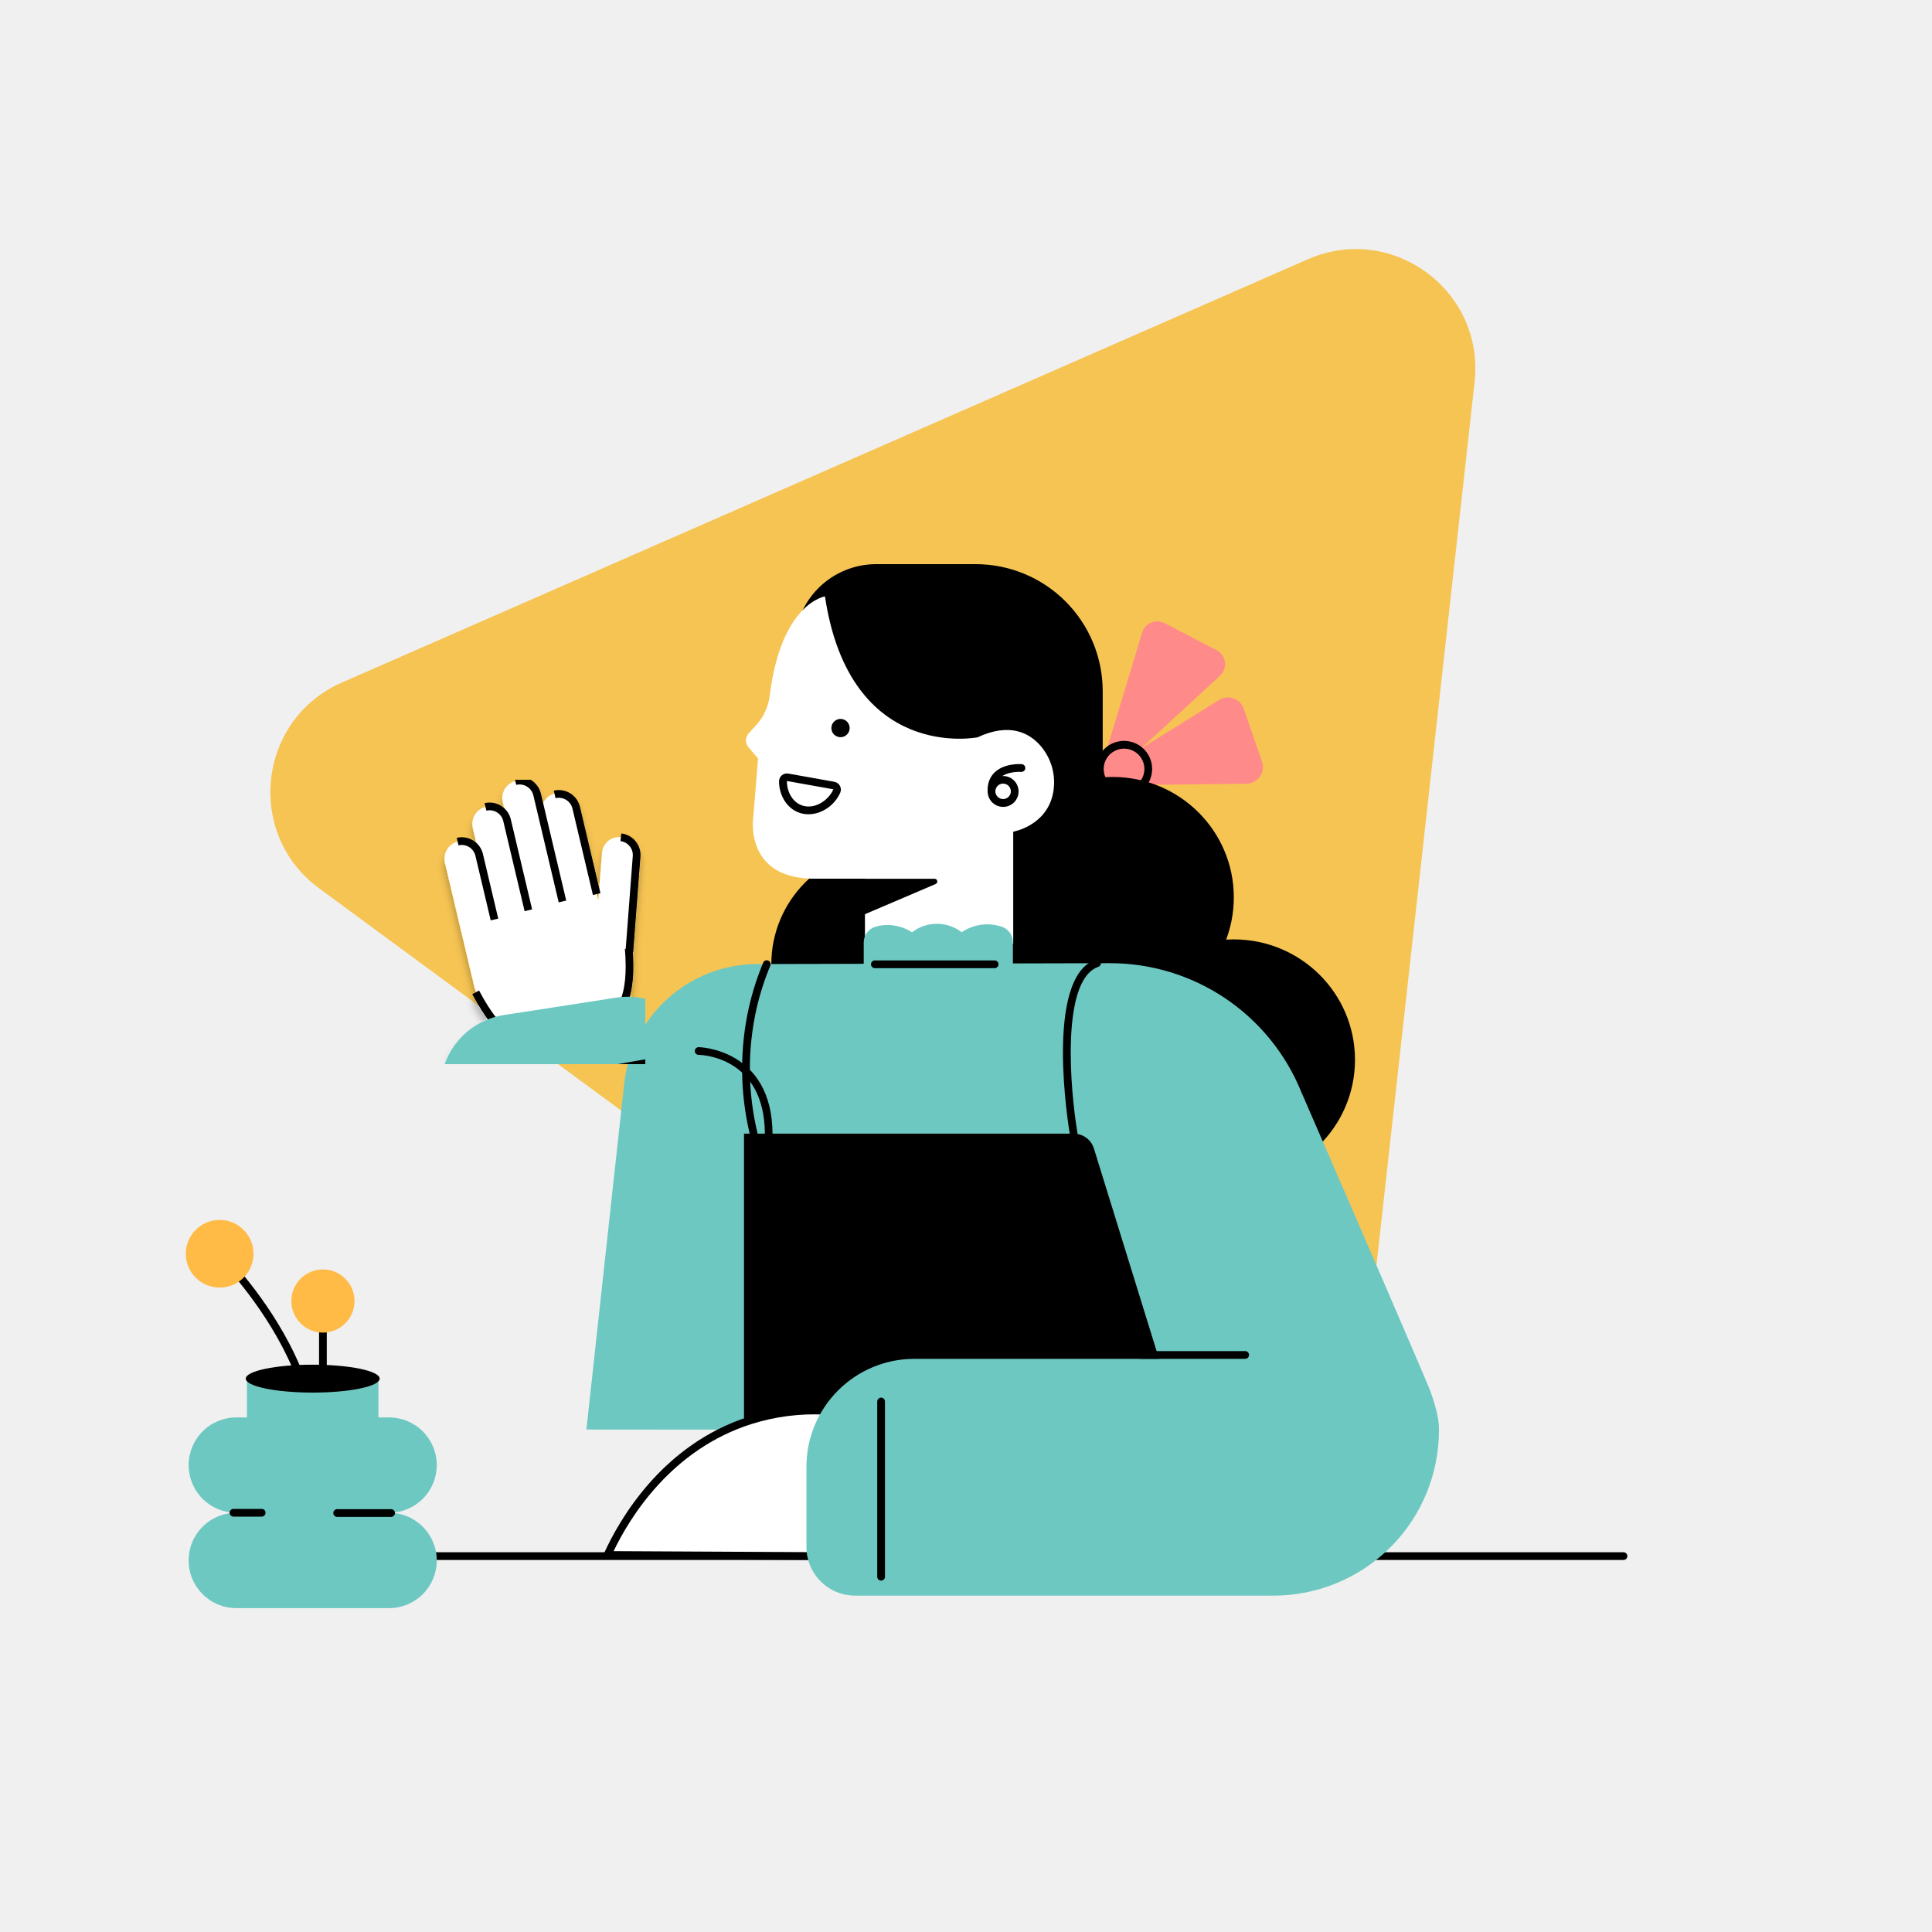
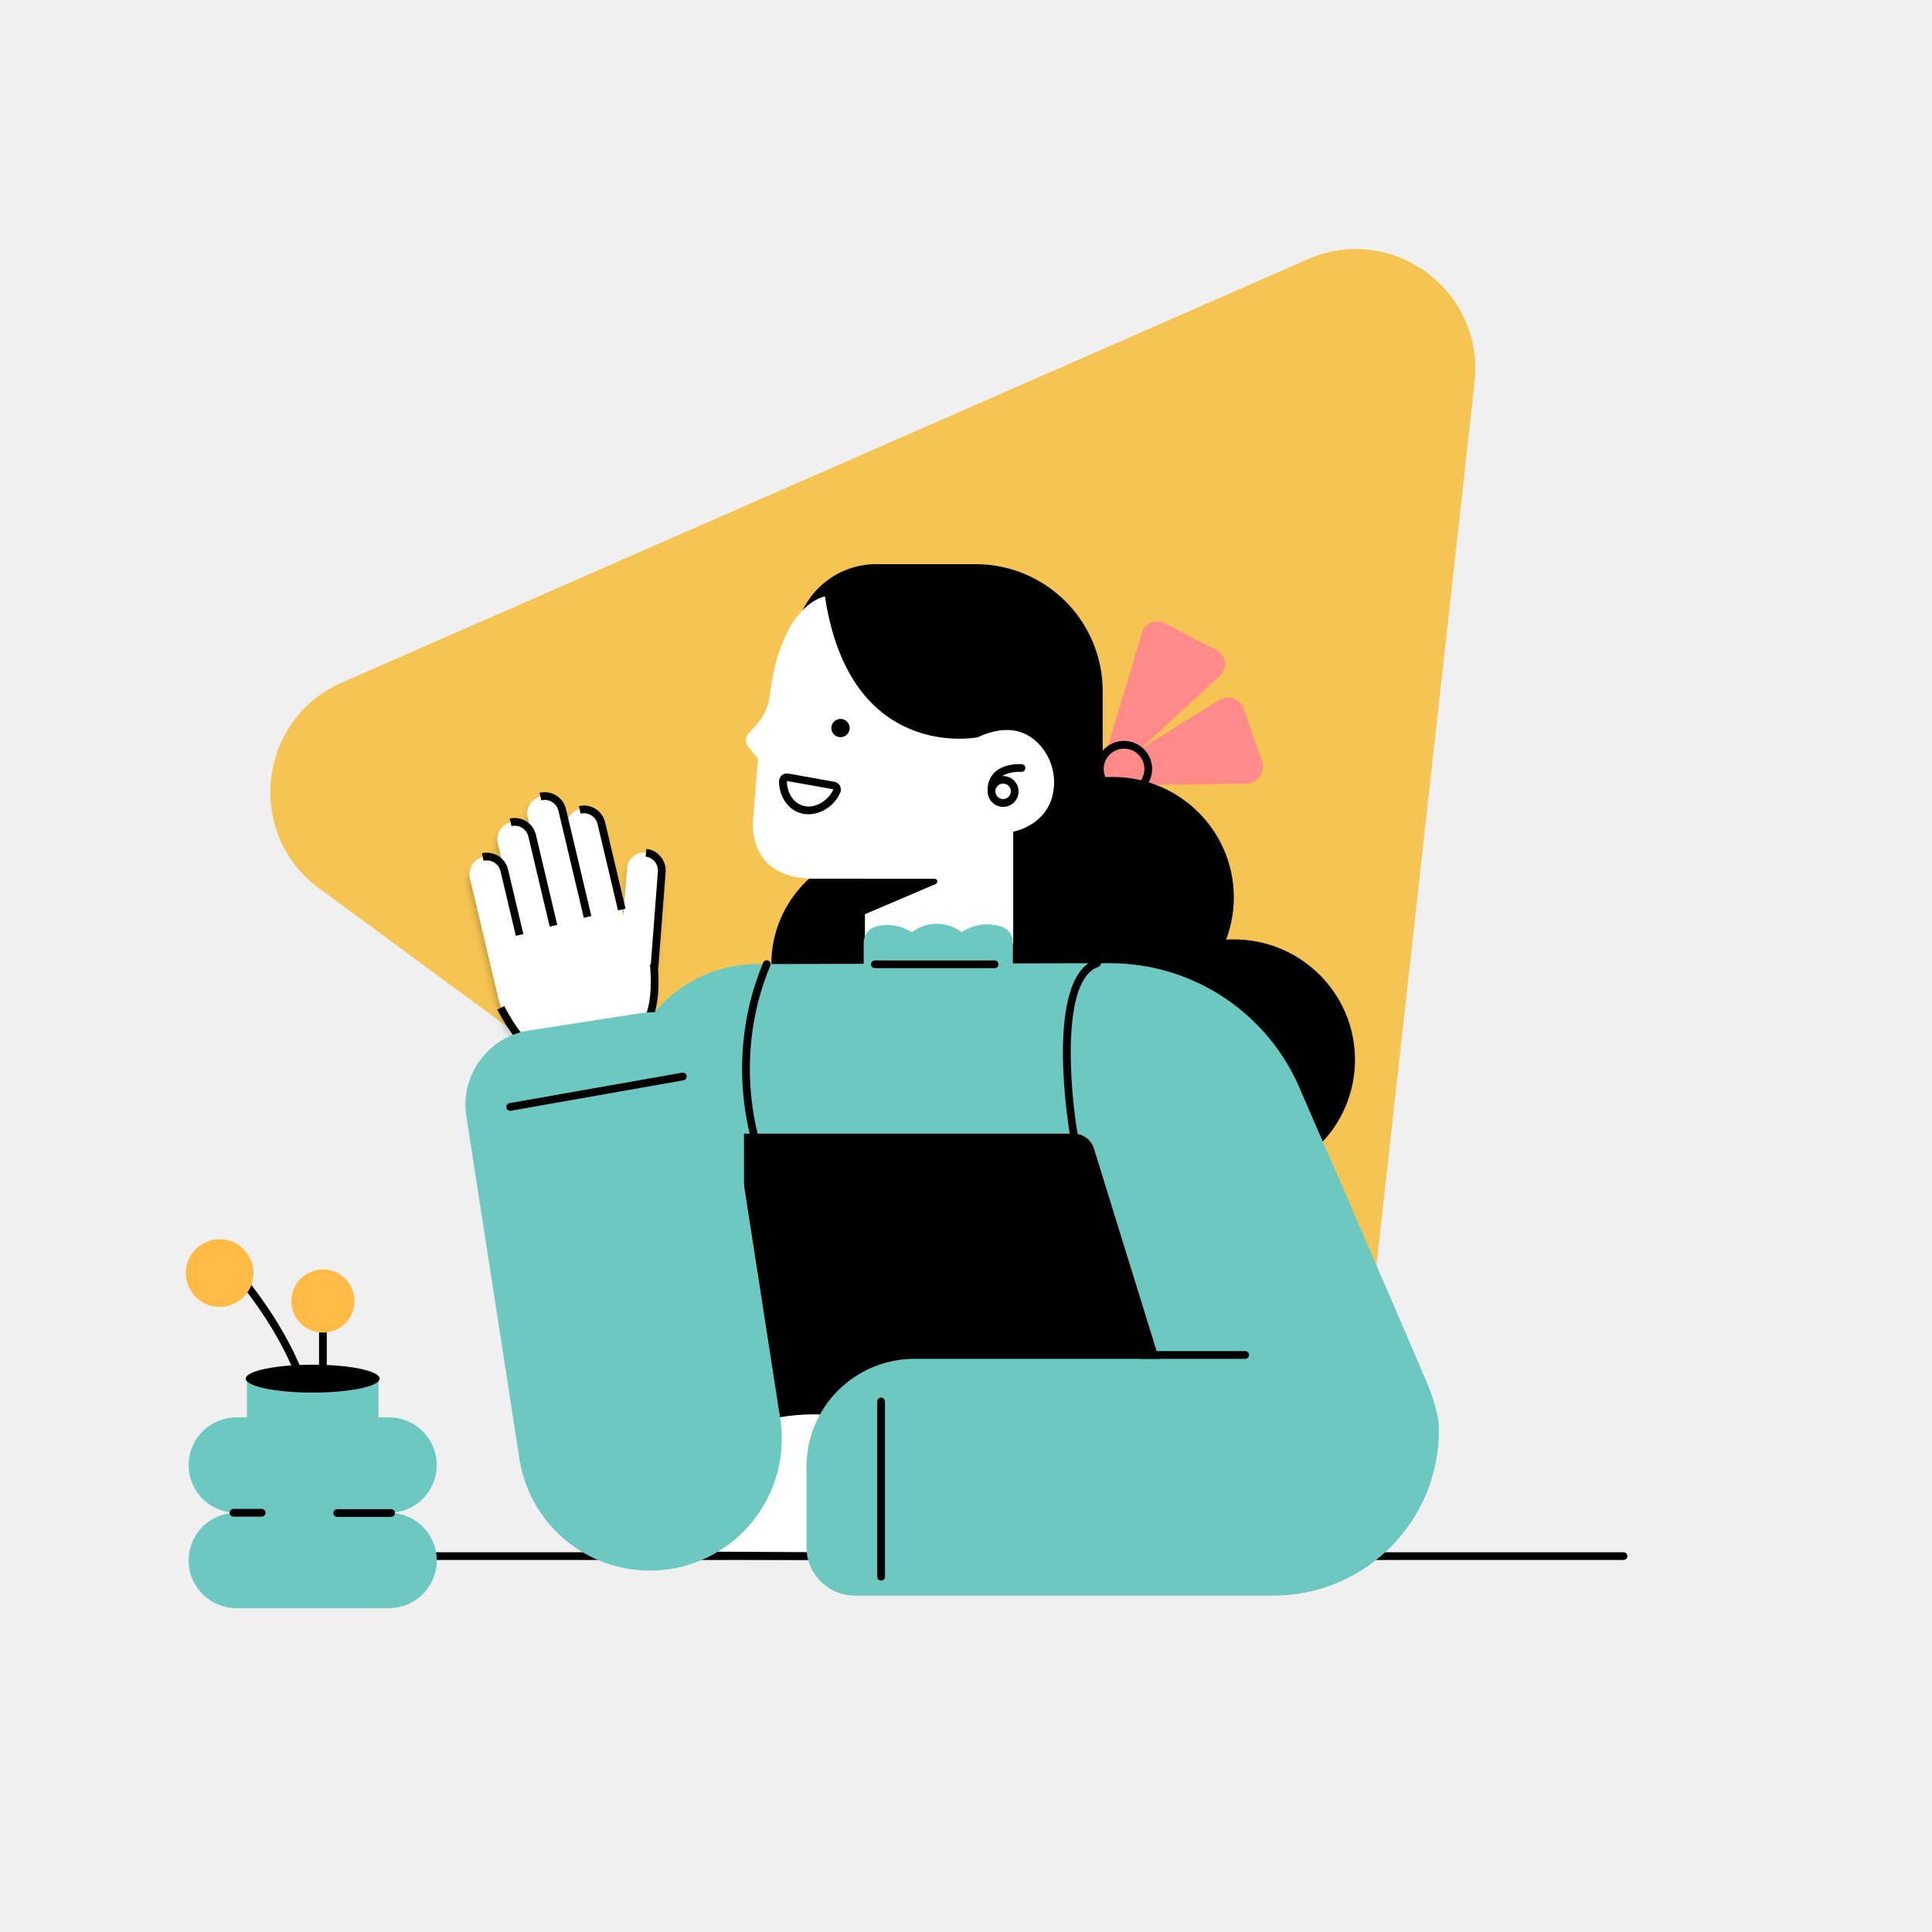
<svg xmlns="http://www.w3.org/2000/svg" width="1000" height="1000" viewBox="0 0 1000 1000" fill="none">
-   <path d="M676.91 134.21L177 353.27C133.37 372.39 126.79 431.58 165.17 459.8L604.81 783.25C643.18 811.48 697.73 787.58 702.98 740.25L763.25 197.75C768.51 150.38 720.54 115.09 676.91 134.21Z" fill="#F6C453" />
-   <path d="M840.32 807.44H109.69C109.16 807.44 108.651 807.229 108.276 806.854C107.901 806.479 107.69 805.97 107.69 805.44C107.69 804.91 107.901 804.401 108.276 804.026C108.651 803.651 109.16 803.44 109.69 803.44H840.32C840.85 803.44 841.359 803.651 841.734 804.026C842.109 804.401 842.32 804.91 842.32 805.44C842.32 805.97 842.109 806.479 841.734 806.854C841.359 807.229 840.85 807.44 840.32 807.44Z" fill="black" />
-   <path d="M566.23 409.83L591.17 327.41C591.518 326.259 592.115 325.2 592.919 324.307C593.723 323.413 594.715 322.709 595.823 322.243C596.93 321.776 598.128 321.561 599.328 321.61C600.529 321.66 601.704 321.974 602.77 322.53L629.69 336.53C630.854 337.136 631.855 338.013 632.608 339.087C633.361 340.162 633.845 341.402 634.017 342.702C634.19 344.003 634.047 345.326 633.6 346.56C633.153 347.794 632.416 348.902 631.45 349.79L566.23 409.83Z" fill="#FF8A8A" />
-   <path d="M559.84 406.6L631 362.3C632.105 361.613 633.35 361.183 634.644 361.043C635.937 360.902 637.245 361.055 638.472 361.489C639.698 361.923 640.812 362.628 641.729 363.551C642.646 364.473 643.344 365.591 643.77 366.82L653.21 394.15C653.658 395.448 653.792 396.833 653.6 398.193C653.408 399.552 652.896 400.846 652.106 401.969C651.316 403.092 650.271 404.011 649.057 404.651C647.842 405.291 646.493 405.633 645.12 405.65L559.84 406.6Z" fill="#FF8A8A" />
-   <path d="M459.22 559.11C492.352 559.11 519.21 532.252 519.21 499.12C519.21 465.988 492.352 439.13 459.22 439.13C426.088 439.13 399.23 465.988 399.23 499.12C399.23 532.252 426.088 559.11 459.22 559.11Z" fill="black" />
-   <path d="M638.62 610.87C673.259 610.87 701.34 582.968 701.34 548.55C701.34 514.132 673.259 486.23 638.62 486.23C603.981 486.23 575.9 514.132 575.9 548.55C575.9 582.968 603.981 610.87 638.62 610.87Z" fill="black" />
-   <path d="M575.9 526.79C610.539 526.79 638.62 498.888 638.62 464.47C638.62 430.052 610.539 402.15 575.9 402.15C541.261 402.15 513.18 430.052 513.18 464.47C513.18 498.888 541.261 526.79 575.9 526.79Z" fill="black" />
-   <path d="M520.8 454.46H482.68C473.296 454.46 464.004 452.612 455.335 449.02C446.666 445.429 438.789 440.165 432.154 433.529C425.519 426.893 420.256 419.016 416.666 410.346C413.076 401.676 411.229 392.384 411.23 383V334.24C411.243 323.031 415.706 312.286 423.638 304.365C431.569 296.445 442.321 291.997 453.53 292H505C522.441 292 539.167 298.928 551.499 311.261C563.832 323.593 570.76 340.319 570.76 357.76V404.59C570.755 411.145 569.458 417.635 566.945 423.689C564.431 429.743 560.749 435.243 556.11 439.874C551.47 444.505 545.964 448.176 539.906 450.679C533.847 453.182 527.355 454.467 520.8 454.46Z" fill="black" />
-   <path d="M427 308.7C427 308.7 404.38 312.04 398.44 359.88C397.738 365.724 395.215 371.199 391.23 375.53L387.59 379.47C386.672 380.462 386.15 381.756 386.122 383.106C386.095 384.457 386.564 385.772 387.44 386.8L392.37 392.6L389.88 423.2C389.88 423.2 384.88 455.81 423.27 454.8H447.69V488.63H524.44V430.48C524.44 430.48 541.93 427.48 545.11 410.26C545.913 405.956 545.731 401.525 544.578 397.301C543.424 393.077 541.329 389.169 538.45 385.87C532.72 379.38 522.62 373.87 505.99 381.63C506 381.63 439.94 394.89 427 308.7Z" fill="white" />
-   <path d="M519.21 417.65C517.628 417.65 516.081 417.181 514.765 416.302C513.45 415.423 512.424 414.173 511.819 412.711C511.213 411.25 511.055 409.641 511.364 408.089C511.672 406.537 512.434 405.112 513.553 403.993C514.672 402.874 516.097 402.112 517.649 401.804C519.201 401.495 520.81 401.654 522.271 402.259C523.733 402.865 524.983 403.89 525.862 405.205C526.741 406.521 527.21 408.068 527.21 409.65C527.21 411.772 526.367 413.807 524.867 415.307C523.367 416.807 521.332 417.65 519.21 417.65ZM519.21 405.59C518.419 405.59 517.645 405.825 516.988 406.264C516.33 406.704 515.817 407.328 515.514 408.059C515.212 408.79 515.132 409.594 515.287 410.37C515.441 411.146 515.822 411.859 516.382 412.418C516.941 412.978 517.654 413.359 518.43 413.513C519.206 413.668 520.01 413.588 520.741 413.286C521.472 412.983 522.096 412.47 522.536 411.812C522.975 411.155 523.21 410.381 523.21 409.59C523.21 408.529 522.789 407.512 522.038 406.762C521.288 406.011 520.271 405.59 519.21 405.59Z" fill="black" />
-   <path d="M513.18 411.62C512.66 411.62 512.16 411.418 511.787 411.056C511.413 410.693 511.196 410.2 511.18 409.68C511.04 405.55 512.27 402.21 514.85 399.75C519.97 394.87 528.52 395.49 528.85 395.52C529.38 395.561 529.873 395.811 530.219 396.215C530.565 396.62 530.736 397.145 530.695 397.675C530.654 398.205 530.404 398.698 530 399.044C529.595 399.39 529.07 399.561 528.54 399.52C528.47 399.52 521.38 399.02 517.54 402.68C515.81 404.34 515.02 406.59 515.12 409.57C515.129 409.834 515.086 410.096 514.994 410.343C514.901 410.59 514.761 410.816 514.58 411.009C514.4 411.201 514.184 411.356 513.943 411.464C513.703 411.573 513.443 411.632 513.18 411.64V411.62Z" fill="black" />
-   <path d="M435.05 381.57C437.662 381.57 439.78 379.452 439.78 376.84C439.78 374.228 437.662 372.11 435.05 372.11C432.438 372.11 430.32 374.228 430.32 376.84C430.32 379.452 432.438 381.57 435.05 381.57Z" fill="black" />
-   <path d="M418.44 421.46C416.514 421.467 414.606 421.087 412.83 420.34C407.08 417.91 403.22 411.5 403.23 404.4C403.232 403.805 403.365 403.217 403.619 402.678C403.872 402.139 404.241 401.663 404.698 401.282C405.155 400.9 405.691 400.624 406.266 400.472C406.842 400.319 407.444 400.295 408.03 400.4L431.88 404.66C432.49 404.773 433.066 405.022 433.565 405.39C434.065 405.757 434.474 406.233 434.763 406.782C435.052 407.331 435.212 407.938 435.233 408.558C435.253 409.177 435.132 409.794 434.88 410.36C431.82 417.16 425.05 421.46 418.44 421.46ZM407.31 404.29C407.298 404.319 407.298 404.351 407.31 404.38C407.31 409.9 410.18 414.82 414.47 416.64C421.05 419.42 428.63 414.64 431.32 408.64L431.26 408.52L407.4 404.26L407.31 404.29Z" fill="black" />
-   <path d="M447.06 454.84H483.73C484.055 454.843 484.369 454.956 484.62 455.163C484.871 455.369 485.044 455.655 485.11 455.974C485.175 456.292 485.13 456.623 484.98 456.912C484.831 457.2 484.588 457.429 484.29 457.56L447.06 473.46V454.84Z" fill="black" />
-   <path d="M447.06 487.85C447.052 486.026 447.631 484.248 448.712 482.779C449.792 481.309 451.317 480.226 453.06 479.69C454.394 479.286 455.764 479.012 457.15 478.87C462.388 478.385 467.635 479.685 472.04 482.56C475.718 479.71 480.237 478.158 484.89 478.148C489.543 478.137 494.069 479.667 497.76 482.5C501.485 479.999 505.836 478.593 510.32 478.44C513.133 478.362 515.937 478.789 518.6 479.7C520.259 480.28 521.696 481.361 522.712 482.795C523.728 484.228 524.273 485.943 524.27 487.7V505.2H447.06V487.85Z" fill="#6DC8C2" />
-   <path d="M744.77 740.3L303.52 739.93L323.08 560.86C324.935 543.89 332.979 528.198 345.675 516.786C358.372 505.374 374.829 499.042 391.9 499L574.31 498.54C595.592 498.489 616.404 504.796 634.077 516.653C651.75 528.511 665.478 545.378 673.5 565.09C710.5 650.17 737.27 712.29 740.19 719.66C741.58 723.274 742.693 726.988 743.52 730.77C744.169 733.912 744.587 737.097 744.77 740.3Z" fill="#6DC8C2" />
-   <path d="M611.27 740.07H385.09V586.78H555.78C558.112 586.78 560.382 587.527 562.259 588.911C564.136 590.294 565.52 592.243 566.21 594.47L611.27 740.07Z" fill="black" />
-   <path d="M555.75 588.78C555.274 588.787 554.81 588.624 554.444 588.319C554.077 588.015 553.831 587.59 553.75 587.12C553.19 583.81 540.32 506.01 567.17 496.66C567.671 496.485 568.222 496.516 568.7 496.747C569.178 496.978 569.545 497.389 569.72 497.89C569.895 498.391 569.864 498.942 569.633 499.42C569.402 499.898 568.991 500.265 568.49 500.44C548.82 507.28 554.03 564.85 557.7 586.44C557.744 586.699 557.737 586.965 557.679 587.222C557.62 587.478 557.512 587.721 557.359 587.935C557.207 588.15 557.014 588.332 556.791 588.472C556.568 588.612 556.32 588.706 556.06 588.75C555.958 588.768 555.854 588.778 555.75 588.78Z" fill="black" />
-   <path d="M390.09 588.78C389.639 588.781 389.201 588.629 388.847 588.35C388.493 588.07 388.244 587.679 388.14 587.24C382.918 565.471 382.777 542.792 387.73 520.96C389.526 513.187 391.974 505.58 395.05 498.22C395.264 497.745 395.655 497.372 396.139 497.181C396.623 496.99 397.163 496.995 397.644 497.195C398.125 497.396 398.508 497.776 398.713 498.255C398.917 498.734 398.927 499.274 398.74 499.76C395.754 506.914 393.375 514.307 391.63 521.86C386.813 543.096 386.953 565.157 392.04 586.33C392.099 586.586 392.107 586.851 392.064 587.111C392.021 587.37 391.927 587.618 391.788 587.841C391.648 588.064 391.466 588.257 391.252 588.41C391.038 588.562 390.796 588.671 390.54 588.73C390.393 588.766 390.242 588.783 390.09 588.78Z" fill="black" />
-   <path d="M428.7 730.3C415.158 729.408 401.567 731.021 388.61 735.06C340.4 750.25 319.01 794.77 314.47 804.85L428.7 805.44V730.3Z" fill="white" />
-   <path d="M430.7 807.45L311.38 806.83L312.64 804.03C320.1 787.51 342.36 747.54 388.01 733.15C401.199 729.037 415.034 727.393 428.82 728.3L430.7 728.42V807.45ZM317.6 802.87L426.7 803.43V732.19C414.018 731.573 401.326 733.201 389.21 737C347.5 750.11 325.93 785.5 317.6 802.87Z" fill="black" />
-   <path d="M659.18 825.89H442.58C439.275 825.891 436.002 825.242 432.949 823.978C429.895 822.714 427.12 820.861 424.783 818.524C422.445 816.188 420.591 813.414 419.326 810.361C418.061 807.307 417.41 804.035 417.41 800.73V759.2C417.413 744.383 423.3 730.174 433.777 719.697C444.254 709.22 458.463 703.333 473.28 703.33H707.8C717.613 703.33 727.024 707.228 733.963 714.167C740.902 721.106 744.8 730.517 744.8 740.33C744.796 751.57 742.578 762.699 738.273 773.082C733.968 783.464 727.661 792.898 719.71 800.843C711.76 808.788 702.322 815.089 691.936 819.386C681.55 823.684 670.42 825.894 659.18 825.89Z" fill="#6DC8C2" />
-   <path d="M644.5 703.32H590.2C589.67 703.32 589.161 703.109 588.786 702.734C588.411 702.359 588.2 701.851 588.2 701.32C588.2 700.79 588.411 700.281 588.786 699.906C589.161 699.531 589.67 699.32 590.2 699.32H644.5C645.03 699.32 645.539 699.531 645.914 699.906C646.289 700.281 646.5 700.79 646.5 701.32C646.5 701.851 646.289 702.359 645.914 702.734C645.539 703.109 645.03 703.32 644.5 703.32Z" fill="black" />
-   <path d="M581.8 412.57C578.926 412.57 576.116 411.718 573.725 410.122C571.335 408.525 569.471 406.256 568.37 403.601C567.268 400.946 566.979 398.024 567.537 395.204C568.096 392.385 569.478 389.794 571.508 387.759C573.539 385.725 576.127 384.337 578.945 383.773C581.764 383.209 584.686 383.492 587.343 384.588C590.001 385.684 592.274 387.543 593.875 389.93C595.476 392.317 596.334 395.126 596.34 398C596.343 399.912 595.969 401.805 595.239 403.572C594.51 405.339 593.439 406.945 592.089 408.298C590.739 409.651 589.135 410.725 587.37 411.458C585.604 412.191 583.712 412.569 581.8 412.57ZM581.8 387.49C579.714 387.49 577.675 388.109 575.941 389.268C574.207 390.428 572.856 392.076 572.059 394.003C571.263 395.931 571.056 398.052 571.465 400.097C571.874 402.143 572.881 404.021 574.358 405.494C575.835 406.966 577.716 407.968 579.762 408.371C581.809 408.774 583.929 408.561 585.854 407.759C587.78 406.957 589.424 405.601 590.578 403.864C591.733 402.127 592.346 400.086 592.34 398C592.329 395.211 591.215 392.539 589.239 390.569C587.264 388.6 584.589 387.493 581.8 387.49Z" fill="black" />
-   <path d="M397.9 588.78C397.37 588.78 396.861 588.569 396.486 588.194C396.111 587.819 395.9 587.31 395.9 586.78C395.64 546.87 363 546 361.63 546C361.1 546 360.591 545.789 360.216 545.414C359.841 545.039 359.63 544.53 359.63 544C359.63 543.47 359.841 542.961 360.216 542.586C360.591 542.211 361.1 542 361.63 542C362.01 542 399.57 542.87 399.86 586.79C399.86 587.32 399.649 587.829 399.274 588.204C398.899 588.579 398.39 588.79 397.86 588.79L397.9 588.78Z" fill="black" />
-   <path d="M514.82 501.12H452.82C452.29 501.12 451.781 500.909 451.406 500.534C451.031 500.159 450.82 499.65 450.82 499.12C450.82 498.59 451.031 498.081 451.406 497.706C451.781 497.331 452.29 497.12 452.82 497.12H514.82C515.351 497.12 515.859 497.331 516.234 497.706C516.609 498.081 516.82 498.59 516.82 499.12C516.82 499.65 516.609 500.159 516.234 500.534C515.859 500.909 515.351 501.12 514.82 501.12Z" fill="black" />
-   <path d="M456.06 818.12C455.53 818.12 455.021 817.909 454.646 817.534C454.271 817.159 454.06 816.65 454.06 816.12V725.4C454.06 724.87 454.271 724.361 454.646 723.986C455.021 723.611 455.53 723.4 456.06 723.4C456.59 723.4 457.099 723.611 457.474 723.986C457.849 724.361 458.06 724.87 458.06 725.4V816.12C458.06 816.65 457.849 817.159 457.474 817.534C457.099 817.909 456.59 818.12 456.06 818.12Z" fill="black" />
-   <path d="M155.82 715.89C155.41 715.891 155.01 715.765 154.674 715.531C154.338 715.297 154.081 714.965 153.94 714.58C142.34 682.94 118.36 657.25 118.12 657C117.755 656.614 117.559 656.099 117.574 655.568C117.589 655.038 117.814 654.535 118.2 654.17C118.586 653.805 119.101 653.609 119.632 653.624C120.162 653.639 120.665 653.864 121.03 654.25C121.27 654.51 145.81 680.77 157.7 713.25C157.881 713.747 157.857 714.296 157.634 714.776C157.411 715.256 157.007 715.627 156.51 715.81C156.287 715.879 156.053 715.907 155.82 715.89Z" fill="black" />
-   <path d="M167.14 719.15C166.61 719.15 166.101 718.939 165.726 718.564C165.351 718.189 165.14 717.68 165.14 717.15V689.76C165.14 689.23 165.351 688.721 165.726 688.346C166.101 687.971 166.61 687.76 167.14 687.76C167.67 687.76 168.179 687.971 168.554 688.346C168.929 688.721 169.14 689.23 169.14 689.76V717.15C169.14 717.68 168.929 718.189 168.554 718.564C168.179 718.939 167.67 719.15 167.14 719.15Z" fill="black" />
-   <path d="M226.07 758.34C226.067 751.793 223.465 745.514 218.836 740.884C214.206 736.255 207.927 733.653 201.38 733.65H195.88V715H127.82V733.66H122.32C115.772 733.66 109.492 736.261 104.862 740.892C100.231 745.522 97.63 751.802 97.63 758.35C97.638 764.892 100.243 771.163 104.873 775.786C109.502 780.408 115.778 783.003 122.32 783C119.078 782.999 115.868 783.636 112.872 784.876C109.877 786.115 107.155 787.933 104.862 790.225C102.569 792.517 100.751 795.238 99.51 798.233C98.269 801.228 97.63 804.438 97.63 807.68C97.629 810.923 98.266 814.134 99.507 817.13C100.747 820.126 102.566 822.848 104.859 825.141C107.152 827.434 109.874 829.253 112.87 830.493C115.866 831.734 119.077 832.371 122.32 832.37H201.38C207.928 832.37 214.208 829.769 218.838 825.138C223.469 820.508 226.07 814.228 226.07 807.68C226.067 801.134 223.465 794.856 218.835 790.228C214.205 785.6 207.926 783 201.38 783C207.923 783 214.198 780.403 218.828 775.779C223.457 771.155 226.062 764.883 226.07 758.34Z" fill="#6DC8C2" />
-   <path d="M202.42 785.14H174.53C174 785.14 173.491 784.929 173.116 784.554C172.741 784.179 172.53 783.67 172.53 783.14C172.53 782.61 172.741 782.101 173.116 781.726C173.491 781.351 174 781.14 174.53 781.14H202.42C202.95 781.14 203.459 781.351 203.834 781.726C204.209 782.101 204.42 782.61 204.42 783.14C204.42 783.67 204.209 784.179 203.834 784.554C203.459 784.929 202.95 785.14 202.42 785.14Z" fill="black" />
-   <path d="M135.44 785H120.84C120.31 785 119.801 784.789 119.426 784.414C119.051 784.039 118.84 783.53 118.84 783C118.84 782.47 119.051 781.961 119.426 781.586C119.801 781.211 120.31 781 120.84 781H135.44C135.97 781 136.479 781.211 136.854 781.586C137.229 781.961 137.44 782.47 137.44 783C137.44 783.53 137.229 784.039 136.854 784.414C136.479 784.789 135.97 785 135.44 785Z" fill="black" />
-   <path d="M161.86 720.8C180.997 720.8 196.51 717.568 196.51 713.58C196.51 709.593 180.997 706.36 161.86 706.36C142.723 706.36 127.21 709.593 127.21 713.58C127.21 717.568 142.723 720.8 161.86 720.8Z" fill="black" />
-   <path d="M167.14 689.76C176.17 689.76 183.49 682.44 183.49 673.41C183.49 664.38 176.17 657.06 167.14 657.06C158.11 657.06 150.79 664.38 150.79 673.41C150.79 682.44 158.11 689.76 167.14 689.76Z" fill="#FFBB45" />
-   <path d="M113.69 666.46C123.366 666.46 131.21 658.616 131.21 648.94C131.21 639.264 123.366 631.42 113.69 631.42C104.014 631.42 96.17 639.264 96.17 648.94C96.17 658.616 104.014 666.46 113.69 666.46Z" fill="#FFBB45" />
-   <g filter="url(#filter0_d_11_469)">
-     <path fill-rule="evenodd" clip-rule="evenodd" d="M260.221 415.164C259.065 410.283 262.086 405.388 266.968 404.232C271.85 403.076 276.744 406.096 277.9 410.978L280.433 421.673C279.29 416.798 282.309 411.915 287.184 410.761C292.066 409.605 296.96 412.625 298.116 417.507L309.561 465.843C309.605 465.879 309.648 465.915 309.691 465.951L311.614 441.403C312.008 436.369 316.394 432.754 321.411 433.329C326.427 433.904 330.174 438.451 329.78 443.485L325.561 497.364C327.04 517.95 314.324 536.89 294.715 541.533C272.796 546.723 250.565 532.084 245.061 508.836C244.911 508.205 244.776 507.575 244.654 506.945C244.563 506.676 244.484 506.401 244.417 506.119L230.3 446.497C229.144 441.615 232.165 436.721 237.047 435.565C241.921 434.41 246.808 437.42 247.974 442.289L244.717 428.535C243.561 423.653 246.582 418.758 251.463 417.602C256.345 416.446 261.24 419.467 262.396 424.349L270.51 458.617L260.221 415.164Z" fill="white" />
-     <path d="M236.866 435.607V435.607C241.848 434.428 246.842 437.51 248.022 442.491L255.94 475.931" stroke="black" stroke-width="4" />
-     <path d="M321.376 433.379V433.379C326.246 433.925 329.892 438.329 329.52 443.215L325.746 492.787" stroke="black" stroke-width="4" />
-     <path d="M251.283 417.645V417.645C256.265 416.465 261.259 419.548 262.439 424.529L273.48 471.16" stroke="black" stroke-width="4" />
-     <path d="M266.732 404.288V404.288C271.775 403.094 276.83 406.213 278.024 411.256L291.126 466.59" stroke="black" stroke-width="4" />
-     <path d="M287.094 411.186V411.186C292.076 410.007 297.07 413.089 298.25 418.07L308.834 462.773" stroke="black" stroke-width="4" />
-     <path d="M325.429 491.018C327.446 515.154 322.415 527.574 305.699 536.857C300.154 539.937 293.963 541.78 287.642 542.307C271.14 543.684 259.21 538.32 246.197 513.636" stroke="black" stroke-width="4" />
-     <path d="M333.812 804.141C324.949 805.515 315.903 805.13 307.189 803.008C298.475 800.885 290.264 797.067 283.026 791.771C275.787 786.475 269.663 779.805 265.003 772.142C260.343 764.479 257.237 755.973 255.865 747.11L228.377 569.739C226.802 559.552 229.336 549.157 235.423 540.839C241.51 532.52 250.651 526.959 260.837 525.378L319.006 516.37C329.186 514.802 339.572 517.34 347.881 523.427C356.19 529.513 361.742 538.65 363.316 548.829L390.843 726.194C392.217 735.057 391.832 744.103 389.709 752.817C387.587 761.531 383.769 769.742 378.473 776.98C373.177 784.218 366.507 790.343 358.844 795.003C351.181 799.663 342.675 802.768 333.812 804.141Z" fill="#6DC8C2" />
-     <path d="M340.763 551.163L251.432 566.914C250.909 567.006 250.372 566.887 249.937 566.583C249.503 566.279 249.207 565.814 249.115 565.292C249.023 564.77 249.142 564.232 249.446 563.797C249.75 563.363 250.215 563.067 250.737 562.975L340.069 547.223C340.591 547.131 341.129 547.25 341.563 547.555C341.998 547.859 342.294 548.323 342.386 548.846C342.478 549.368 342.359 549.906 342.054 550.34C341.75 550.775 341.286 551.07 340.763 551.163Z" fill="black" />
+   <g id="DrawKit Vector Illustration Black Friday &amp; Online Shopping (5) 1">
+     <g id="welcome_man">
+       <path id="Vector" d="M676.91 134.21L177 353.27C133.37 372.39 126.79 431.58 165.17 459.8L604.81 783.25C643.18 811.48 697.73 787.58 702.98 740.25L763.25 197.75C768.51 150.38 720.54 115.09 676.91 134.21Z" fill="#F6C453" />
+       <path id="Vector_2" d="M840.32 807.44H109.69C109.16 807.44 108.651 807.229 108.276 806.854C107.901 806.479 107.69 805.97 107.69 805.44C107.69 804.91 107.901 804.401 108.276 804.026C108.651 803.651 109.16 803.44 109.69 803.44H840.32C840.85 803.44 841.359 803.651 841.734 804.026C842.109 804.401 842.32 804.91 842.32 805.44C842.32 805.97 842.109 806.479 841.734 806.854C841.359 807.229 840.85 807.44 840.32 807.44Z" fill="black" />
+       <path id="Vector_3" d="M566.23 409.83L591.17 327.41C591.518 326.259 592.115 325.2 592.919 324.307C593.723 323.413 594.715 322.709 595.823 322.243C596.93 321.776 598.128 321.561 599.328 321.61C600.529 321.66 601.704 321.974 602.77 322.53L629.69 336.53C630.854 337.136 631.855 338.013 632.608 339.087C633.361 340.162 633.845 341.402 634.017 342.702C634.19 344.003 634.047 345.326 633.6 346.56C633.153 347.794 632.416 348.902 631.45 349.79L566.23 409.83Z" fill="#FF8A8A" />
+       <path id="Vector_4" d="M559.84 406.6L631 362.3C632.105 361.613 633.35 361.183 634.644 361.043C635.937 360.902 637.245 361.055 638.472 361.489C639.698 361.923 640.812 362.628 641.729 363.551C642.646 364.473 643.344 365.591 643.77 366.82L653.21 394.15C653.658 395.448 653.792 396.833 653.6 398.193C653.408 399.552 652.896 400.846 652.106 401.969C651.316 403.092 650.271 404.011 649.057 404.651C647.842 405.291 646.493 405.633 645.12 405.65L559.84 406.6Z" fill="#FF8A8A" />
+       <path id="Vector_5" d="M459.22 559.11C492.352 559.11 519.21 532.252 519.21 499.12C519.21 465.988 492.352 439.13 459.22 439.13C426.088 439.13 399.23 465.988 399.23 499.12C399.23 532.252 426.088 559.11 459.22 559.11Z" fill="black" />
+       <path id="Vector_6" d="M638.62 610.87C673.259 610.87 701.34 582.968 701.34 548.55C701.34 514.132 673.259 486.23 638.62 486.23C603.981 486.23 575.9 514.132 575.9 548.55C575.9 582.968 603.981 610.87 638.62 610.87Z" fill="black" />
+       <path id="Vector_7" d="M575.9 526.79C610.539 526.79 638.62 498.888 638.62 464.47C638.62 430.052 610.539 402.15 575.9 402.15C541.261 402.15 513.18 430.052 513.18 464.47C513.18 498.888 541.261 526.79 575.9 526.79Z" fill="black" />
+       <path id="Vector_8" d="M520.8 454.46H482.68C473.296 454.46 464.004 452.612 455.335 449.02C446.666 445.429 438.789 440.165 432.154 433.529C425.519 426.893 420.256 419.016 416.666 410.346C413.076 401.676 411.229 392.384 411.23 383V334.24C411.243 323.031 415.706 312.286 423.638 304.365C431.569 296.445 442.321 291.997 453.53 292H505C522.441 292 539.167 298.928 551.499 311.261C563.832 323.593 570.76 340.319 570.76 357.76V404.59C570.755 411.145 569.458 417.635 566.945 423.689C564.431 429.743 560.749 435.243 556.11 439.874C551.47 444.505 545.964 448.176 539.906 450.679C533.847 453.182 527.355 454.467 520.8 454.46Z" fill="black" />
+       <path id="Vector_9" d="M427 308.7C427 308.7 404.38 312.04 398.44 359.88C397.738 365.724 395.215 371.199 391.23 375.53L387.59 379.47C386.672 380.462 386.15 381.756 386.122 383.106C386.095 384.457 386.564 385.772 387.44 386.8L392.37 392.6L389.88 423.2C389.88 423.2 384.88 455.81 423.27 454.8H447.69V488.63H524.44V430.48C524.44 430.48 541.93 427.48 545.11 410.26C545.913 405.956 545.731 401.525 544.578 397.301C543.424 393.077 541.329 389.169 538.45 385.87C532.72 379.38 522.62 373.87 505.99 381.63C506 381.63 439.94 394.89 427 308.7Z" fill="white" />
+       <path id="Vector_10" d="M519.21 417.65C517.628 417.65 516.081 417.181 514.765 416.302C513.45 415.423 512.424 414.173 511.819 412.711C511.213 411.25 511.055 409.641 511.364 408.089C511.672 406.537 512.434 405.112 513.553 403.993C514.672 402.874 516.097 402.112 517.649 401.804C519.201 401.495 520.81 401.654 522.271 402.259C523.733 402.865 524.983 403.89 525.862 405.205C526.741 406.521 527.21 408.068 527.21 409.65C527.21 411.772 526.367 413.807 524.867 415.307C523.367 416.807 521.332 417.65 519.21 417.65ZM519.21 405.59C518.419 405.59 517.645 405.825 516.988 406.264C516.33 406.704 515.817 407.328 515.514 408.059C515.212 408.79 515.132 409.594 515.287 410.37C515.441 411.146 515.822 411.859 516.382 412.418C516.941 412.978 517.654 413.359 518.43 413.513C519.206 413.668 520.01 413.588 520.741 413.286C521.472 412.983 522.096 412.47 522.536 411.812C522.975 411.155 523.21 410.381 523.21 409.59C523.21 408.529 522.789 407.512 522.038 406.762C521.288 406.011 520.271 405.59 519.21 405.59Z" fill="black" />
+       <path id="Vector_11" d="M513.18 411.62C512.66 411.62 512.16 411.418 511.787 411.056C511.413 410.694 511.196 410.2 511.18 409.68C511.04 405.55 512.27 402.21 514.85 399.75C519.97 394.87 528.52 395.49 528.85 395.52C529.38 395.561 529.873 395.811 530.219 396.216C530.565 396.62 530.736 397.145 530.695 397.675C530.654 398.206 530.404 398.698 530 399.044C529.595 399.39 529.07 399.561 528.54 399.52C528.47 399.52 521.38 399.02 517.54 402.68C515.81 404.34 515.02 406.59 515.12 409.57C515.129 409.834 515.086 410.096 514.994 410.343C514.901 410.59 514.761 410.816 514.581 411.009C514.4 411.201 514.184 411.356 513.943 411.464C513.703 411.573 513.444 411.632 513.18 411.64V411.62Z" fill="black" />
+       <path id="Vector_12" d="M435.05 381.57C437.662 381.57 439.78 379.452 439.78 376.84C439.78 374.228 437.662 372.11 435.05 372.11C432.438 372.11 430.32 374.228 430.32 376.84C430.32 379.452 432.438 381.57 435.05 381.57Z" fill="black" />
+       <path id="Vector_13" d="M418.44 421.46C416.514 421.467 414.606 421.087 412.83 420.34C407.08 417.91 403.22 411.5 403.23 404.4C403.232 403.805 403.365 403.217 403.619 402.678C403.872 402.139 404.241 401.663 404.698 401.282C405.155 400.9 405.691 400.624 406.266 400.472C406.842 400.319 407.444 400.295 408.03 400.4L431.88 404.66C432.49 404.773 433.066 405.022 433.565 405.39C434.065 405.757 434.474 406.233 434.763 406.782C435.052 407.331 435.212 407.938 435.233 408.558C435.253 409.177 435.132 409.794 434.88 410.36C431.82 417.16 425.05 421.46 418.44 421.46ZM407.31 404.29C407.298 404.319 407.298 404.351 407.31 404.38C407.31 409.9 410.18 414.82 414.47 416.64C421.05 419.42 428.63 414.64 431.32 408.64L431.26 408.52L407.4 404.26L407.31 404.29Z" fill="black" />
+       <path id="Vector_14" d="M447.06 454.84H483.73C484.055 454.843 484.369 454.956 484.62 455.163C484.871 455.369 485.044 455.655 485.11 455.974C485.175 456.292 485.13 456.623 484.98 456.912C484.831 457.2 484.588 457.429 484.29 457.56L447.06 473.46V454.84Z" fill="black" />
+       <path id="Vector_15" d="M447.06 487.85C447.052 486.026 447.631 484.248 448.712 482.779C449.792 481.309 451.317 480.226 453.06 479.69C454.394 479.286 455.764 479.012 457.15 478.87C462.388 478.385 467.635 479.685 472.04 482.56C475.718 479.71 480.237 478.158 484.89 478.148C489.543 478.137 494.069 479.667 497.76 482.5C501.485 479.999 505.836 478.593 510.32 478.44C513.133 478.362 515.937 478.789 518.6 479.7C520.259 480.28 521.696 481.361 522.712 482.795C523.728 484.228 524.273 485.943 524.27 487.7V505.2H447.06V487.85Z" fill="#6DC8C2" />
+       <path id="Vector_16" d="M744.77 740.3L303.52 739.93L323.08 560.86C324.935 543.89 332.979 528.198 345.675 516.786C358.372 505.374 374.829 499.042 391.9 499L574.31 498.54C595.592 498.489 616.404 504.796 634.077 516.653C651.75 528.511 665.478 545.378 673.5 565.09C710.5 650.17 737.27 712.29 740.19 719.66C741.58 723.274 742.693 726.988 743.52 730.77C744.169 733.912 744.587 737.097 744.77 740.3Z" fill="#6DC8C2" />
+       <path id="Vector_17" d="M611.27 740.07H385.09V586.78H555.78C558.112 586.78 560.382 587.527 562.259 588.911C564.136 590.294 565.52 592.243 566.21 594.47L611.27 740.07Z" fill="black" />
+       <path id="Vector_18" d="M555.75 588.78C555.274 588.787 554.81 588.624 554.444 588.319C554.077 588.015 553.831 587.59 553.75 587.12C553.19 583.81 540.32 506.01 567.17 496.66C567.671 496.485 568.222 496.516 568.7 496.747C569.178 496.978 569.545 497.389 569.72 497.89C569.895 498.391 569.864 498.942 569.633 499.42C569.402 499.898 568.991 500.265 568.49 500.44C548.82 507.28 554.03 564.85 557.7 586.44C557.744 586.699 557.737 586.965 557.679 587.222C557.62 587.478 557.512 587.721 557.359 587.935C557.207 588.15 557.014 588.332 556.791 588.472C556.568 588.612 556.32 588.706 556.06 588.75C555.958 588.768 555.854 588.778 555.75 588.78Z" fill="black" />
+       <path id="Vector_19" d="M390.09 588.78C389.639 588.781 389.201 588.629 388.847 588.35C388.493 588.07 388.244 587.679 388.14 587.24C382.918 565.471 382.777 542.792 387.73 520.96C389.526 513.187 391.974 505.58 395.05 498.22C395.264 497.745 395.655 497.372 396.139 497.181C396.623 496.99 397.163 496.995 397.644 497.195C398.125 497.396 398.508 497.776 398.713 498.255C398.917 498.734 398.927 499.274 398.74 499.76C395.754 506.914 393.375 514.307 391.63 521.86C386.813 543.096 386.953 565.157 392.04 586.33C392.099 586.586 392.107 586.851 392.064 587.111C392.021 587.37 391.927 587.618 391.788 587.841C391.648 588.064 391.466 588.257 391.252 588.41C391.038 588.562 390.796 588.671 390.54 588.73C390.393 588.766 390.242 588.783 390.09 588.78Z" fill="black" />
+       <path id="Vector_20" d="M428.7 730.3C415.158 729.408 401.567 731.021 388.61 735.06C340.4 750.25 319.01 794.77 314.47 804.85L428.7 805.44V730.3Z" fill="white" />
+       <path id="Vector_21" d="M430.7 807.45L311.38 806.83L312.64 804.03C320.1 787.51 342.36 747.54 388.01 733.15C401.199 729.037 415.034 727.393 428.82 728.3L430.7 728.42V807.45ZM317.6 802.87L426.7 803.43V732.19C414.018 731.573 401.326 733.201 389.21 737C347.5 750.11 325.93 785.5 317.6 802.87Z" fill="black" />
+       <path id="Vector_22" d="M659.18 825.89H442.58C439.275 825.891 436.002 825.242 432.949 823.978C429.895 822.714 427.12 820.861 424.783 818.524C422.445 816.188 420.591 813.414 419.326 810.361C418.061 807.307 417.41 804.035 417.41 800.73V759.2C417.413 744.383 423.3 730.174 433.777 719.697C444.254 709.22 458.463 703.333 473.28 703.33H707.8C717.613 703.33 727.024 707.228 733.963 714.167C740.902 721.106 744.8 730.517 744.8 740.33C744.796 751.57 742.578 762.699 738.273 773.082C733.968 783.464 727.661 792.898 719.71 800.843C711.76 808.788 702.322 815.089 691.936 819.386C681.55 823.684 670.42 825.894 659.18 825.89Z" fill="#6DC8C2" />
+       <path id="Vector_23" d="M644.5 703.32H590.2C589.67 703.32 589.161 703.109 588.786 702.734C588.411 702.359 588.2 701.851 588.2 701.32C588.2 700.79 588.411 700.281 588.786 699.906C589.161 699.531 589.67 699.32 590.2 699.32H644.5C645.03 699.32 645.539 699.531 645.914 699.906C646.289 700.281 646.5 700.79 646.5 701.32C646.5 701.851 646.289 702.359 645.914 702.734C645.539 703.109 645.03 703.32 644.5 703.32Z" fill="black" />
+       <path id="Vector_24" d="M581.8 412.57C578.926 412.57 576.116 411.718 573.725 410.122C571.335 408.525 569.471 406.256 568.37 403.601C567.268 400.946 566.979 398.024 567.537 395.204C568.096 392.385 569.478 389.794 571.508 387.759C573.539 385.725 576.127 384.337 578.945 383.773C581.764 383.209 584.686 383.492 587.343 384.588C590.001 385.684 592.274 387.543 593.875 389.93C595.476 392.317 596.334 395.126 596.34 398C596.343 399.912 595.969 401.805 595.239 403.572C594.51 405.339 593.439 406.945 592.089 408.298C590.739 409.651 589.135 410.725 587.37 411.458C585.604 412.191 583.712 412.569 581.8 412.57ZM581.8 387.49C579.714 387.49 577.675 388.109 575.941 389.268C574.207 390.428 572.856 392.076 572.059 394.003C571.263 395.931 571.056 398.052 571.465 400.097C571.874 402.143 572.881 404.021 574.358 405.494C575.835 406.966 577.716 407.968 579.762 408.371C581.809 408.774 583.929 408.561 585.854 407.759C587.78 406.957 589.424 405.601 590.578 403.864C591.733 402.127 592.346 400.086 592.34 398C592.329 395.211 591.215 392.539 589.239 390.569C587.264 388.6 584.589 387.493 581.8 387.49Z" fill="black" />
+       <path id="Vector_25" d="M514.82 501.12H452.82C452.29 501.12 451.781 500.909 451.406 500.534C451.031 500.159 450.82 499.65 450.82 499.12C450.82 498.59 451.031 498.081 451.406 497.706C451.781 497.331 452.29 497.12 452.82 497.12H514.82C515.35 497.12 515.859 497.331 516.234 497.706C516.609 498.081 516.82 498.59 516.82 499.12C516.82 499.65 516.609 500.159 516.234 500.534C515.859 500.909 515.35 501.12 514.82 501.12Z" fill="black" />
+       <path id="Vector_26" d="M456.06 818.12C455.53 818.12 455.021 817.909 454.646 817.534C454.271 817.159 454.06 816.65 454.06 816.12V725.4C454.06 724.87 454.271 724.361 454.646 723.986C455.021 723.611 455.53 723.4 456.06 723.4C456.59 723.4 457.099 723.611 457.474 723.986C457.849 724.361 458.06 724.87 458.06 725.4V816.12C458.06 816.65 457.849 817.159 457.474 817.534C457.099 817.909 456.59 818.12 456.06 818.12Z" fill="black" />
+       <path id="Vector_27" d="M155.82 715.89C155.41 715.891 155.01 715.765 154.674 715.531C154.338 715.297 154.081 714.965 153.94 714.58C142.34 682.94 118.36 657.25 118.12 657C117.755 656.614 117.559 656.099 117.574 655.568C117.589 655.038 117.814 654.535 118.2 654.17C118.586 653.805 119.101 653.609 119.632 653.624C120.162 653.639 120.665 653.864 121.03 654.25C121.27 654.51 145.81 680.77 157.7 713.25C157.881 713.747 157.857 714.296 157.634 714.776C157.411 715.256 157.007 715.627 156.51 715.81C156.287 715.879 156.053 715.907 155.82 715.89Z" fill="black" />
+       <path id="Vector_28" d="M167.14 719.15C166.61 719.15 166.101 718.939 165.726 718.564C165.351 718.189 165.14 717.68 165.14 717.15V689.76C165.14 689.23 165.351 688.721 165.726 688.346C166.101 687.971 166.61 687.76 167.14 687.76C167.67 687.76 168.179 687.971 168.554 688.346C168.929 688.721 169.14 689.23 169.14 689.76V717.15C169.14 717.68 168.929 718.189 168.554 718.564C168.179 718.939 167.67 719.15 167.14 719.15Z" fill="black" />
+       <path id="Vector_29" d="M226.07 758.34C226.067 751.793 223.465 745.514 218.836 740.884C214.206 736.255 207.927 733.653 201.38 733.65H195.88V715H127.82V733.66H122.32C115.772 733.66 109.492 736.261 104.862 740.892C100.231 745.522 97.63 751.802 97.63 758.35C97.638 764.892 100.243 771.163 104.873 775.786C109.502 780.408 115.778 783.003 122.32 783C119.078 782.999 115.868 783.636 112.872 784.876C109.877 786.115 107.155 787.933 104.862 790.225C102.569 792.517 100.751 795.238 99.51 798.233C98.269 801.228 97.63 804.438 97.63 807.68C97.629 810.923 98.266 814.134 99.507 817.13C100.747 820.126 102.566 822.848 104.859 825.141C107.152 827.434 109.874 829.253 112.87 830.493C115.866 831.734 119.077 832.371 122.32 832.37H201.38C207.928 832.37 214.208 829.769 218.838 825.138C223.469 820.508 226.07 814.228 226.07 807.68C226.067 801.134 223.465 794.856 218.835 790.228C214.205 785.6 207.926 783 201.38 783C207.923 783 214.198 780.403 218.828 775.779C223.457 771.155 226.062 764.883 226.07 758.34Z" fill="#6DC8C2" />
+       <path id="Vector_30" d="M202.42 785.14H174.53C174 785.14 173.491 784.929 173.116 784.554C172.741 784.179 172.53 783.67 172.53 783.14C172.53 782.61 172.741 782.101 173.116 781.726C173.491 781.351 174 781.14 174.53 781.14H202.42C202.95 781.14 203.459 781.351 203.834 781.726C204.209 782.101 204.42 782.61 204.42 783.14C204.42 783.67 204.209 784.179 203.834 784.554C203.459 784.929 202.95 785.14 202.42 785.14Z" fill="black" />
+       <path id="Vector_31" d="M135.44 785H120.84C120.31 785 119.801 784.789 119.426 784.414C119.051 784.039 118.84 783.53 118.84 783C118.84 782.47 119.051 781.961 119.426 781.586C119.801 781.211 120.31 781 120.84 781H135.44C135.97 781 136.479 781.211 136.854 781.586C137.229 781.961 137.44 782.47 137.44 783C137.44 783.53 137.229 784.039 136.854 784.414C136.479 784.789 135.97 785 135.44 785Z" fill="black" />
+       <path id="Vector_32" d="M161.86 720.8C180.997 720.8 196.51 717.568 196.51 713.58C196.51 709.593 180.997 706.36 161.86 706.36C142.723 706.36 127.21 709.593 127.21 713.58C127.21 717.568 142.723 720.8 161.86 720.8Z" fill="black" />
+       <path id="Vector_33" d="M167.14 689.76C176.17 689.76 183.49 682.44 183.49 673.41C183.49 664.38 176.17 657.06 167.14 657.06C158.11 657.06 150.79 664.38 150.79 673.41C150.79 682.44 158.11 689.76 167.14 689.76Z" fill="#FFBB45" />
+       <path id="Vector_34" d="M113.69 676.46C123.366 676.46 131.21 668.616 131.21 658.94C131.21 649.264 123.366 641.42 113.69 641.42C104.014 641.42 96.17 649.264 96.17 658.94C96.17 668.616 104.014 676.46 113.69 676.46Z" fill="#FFBB45" />
+     </g>
+     <g id="waving_hand">
+       <g id="hand">
+         <g id="Union" filter="url(#filter0_d_11_469)">
+           <path fill-rule="evenodd" clip-rule="evenodd" d="M273.221 423.164C272.065 418.283 275.086 413.388 279.968 412.232C284.85 411.076 289.744 414.096 290.9 418.978L293.433 429.673C292.29 424.798 295.309 419.915 300.184 418.761C305.066 417.605 309.96 420.625 311.116 425.507L322.561 473.843C322.605 473.879 322.648 473.915 322.691 473.951L324.614 449.403C325.008 444.369 329.394 440.754 334.411 441.329C339.427 441.904 343.174 446.451 342.78 451.485L338.561 505.364C340.04 525.95 327.324 544.89 307.715 549.533C285.796 554.723 263.565 540.084 258.061 516.836C257.911 516.205 257.776 515.575 257.654 514.945C257.563 514.676 257.484 514.401 257.417 514.119L243.3 454.497C242.144 449.615 245.165 444.721 250.047 443.565C254.921 442.41 259.808 445.42 260.974 450.289L257.717 436.535C256.561 431.653 259.582 426.758 264.463 425.602C269.345 424.446 274.24 427.467 275.396 432.349L283.51 466.617L273.221 423.164Z" fill="white" />
+         </g>
+         <path id="Vector 1" d="M249.866 443.607V443.607C254.848 442.428 259.842 445.51 261.022 450.491L268.94 483.931" stroke="black" stroke-width="4" />
+         <path id="Vector 5" d="M334.376 441.379V441.379C339.246 441.925 342.892 446.329 342.52 451.215L338.746 500.787" stroke="black" stroke-width="4" />
+         <path id="Vector 2" d="M264.283 425.645V425.645C269.265 424.465 274.259 427.548 275.439 432.529L286.48 479.16" stroke="black" stroke-width="4" />
+         <path id="Vector 3" d="M279.732 412.288V412.288C284.775 411.094 289.83 414.213 291.024 419.256L304.126 474.59" stroke="black" stroke-width="4" />
+         <path id="Vector 4" d="M300.094 419.186V419.186C305.076 418.007 310.07 421.089 311.25 426.07L321.834 470.773" stroke="black" stroke-width="4" />
+         <path id="Vector 6" d="M338.429 499.018C340.446 523.154 335.415 535.574 318.699 544.857C313.154 547.937 306.963 549.78 300.642 550.307C284.14 551.684 272.21 546.32 259.197 521.636" stroke="black" stroke-width="4" />
+       </g>
+       <path id="Vector_35" d="M346.812 812.141C337.949 813.515 328.903 813.13 320.189 811.008C311.475 808.885 303.264 805.067 296.026 799.771C288.787 794.475 282.663 787.805 278.003 780.142C273.343 772.479 270.237 763.973 268.865 755.11L241.377 577.739C239.802 567.552 242.336 557.157 248.423 548.839C254.51 540.52 263.651 534.959 273.837 533.378L332.006 524.37C342.186 522.802 352.572 525.34 360.881 531.427C369.19 537.513 374.742 546.65 376.316 556.829L403.843 734.194C405.217 743.057 404.832 752.103 402.709 760.817C400.587 769.531 396.769 777.742 391.473 784.98C386.177 792.218 379.507 798.343 371.844 803.003C364.181 807.663 355.675 810.768 346.812 812.141Z" fill="#6DC8C2" />
+       <path id="Vector_36" d="M353.763 559.163L264.432 574.914C263.909 575.006 263.372 574.887 262.937 574.583C262.503 574.279 262.207 573.814 262.115 573.292C262.023 572.77 262.142 572.232 262.446 571.797C262.75 571.363 263.215 571.067 263.737 570.975L353.069 555.223C353.591 555.131 354.129 555.25 354.563 555.555C354.998 555.859 355.294 556.323 355.386 556.846C355.478 557.368 355.359 557.906 355.054 558.34C354.75 558.775 354.286 559.07 353.763 559.163Z" fill="black" />
+     </g>
  </g>
  <defs>
-     <filter id="filter0_d_11_469" x="226.054" y="403.985" width="107.755" height="146.593" filterUnits="userSpaceOnUse" color-interpolation-filters="sRGB">
+     <filter id="filter0_d_11_469" x="239.054" y="411.985" width="107.755" height="146.593" filterUnits="userSpaceOnUse" color-interpolation-filters="sRGB">
      <feFlood flood-opacity="0" result="BackgroundImageFix" />
      <feColorMatrix in="SourceAlpha" type="matrix" values="0 0 0 0 0 0 0 0 0 0 0 0 0 0 0 0 0 0 127 0" result="hardAlpha" />
      <feOffset dy="4" />
      <feGaussianBlur stdDeviation="2" />
      <feComposite in2="hardAlpha" operator="out" />
      <feColorMatrix type="matrix" values="0 0 0 0 0 0 0 0 0 0 0 0 0 0 0 0 0 0 0.25 0" />
      <feBlend mode="normal" in2="BackgroundImageFix" result="effect1_dropShadow_11_469" />
      <feBlend mode="normal" in="SourceGraphic" in2="effect1_dropShadow_11_469" result="shape" />
    </filter>
  </defs>
</svg>
